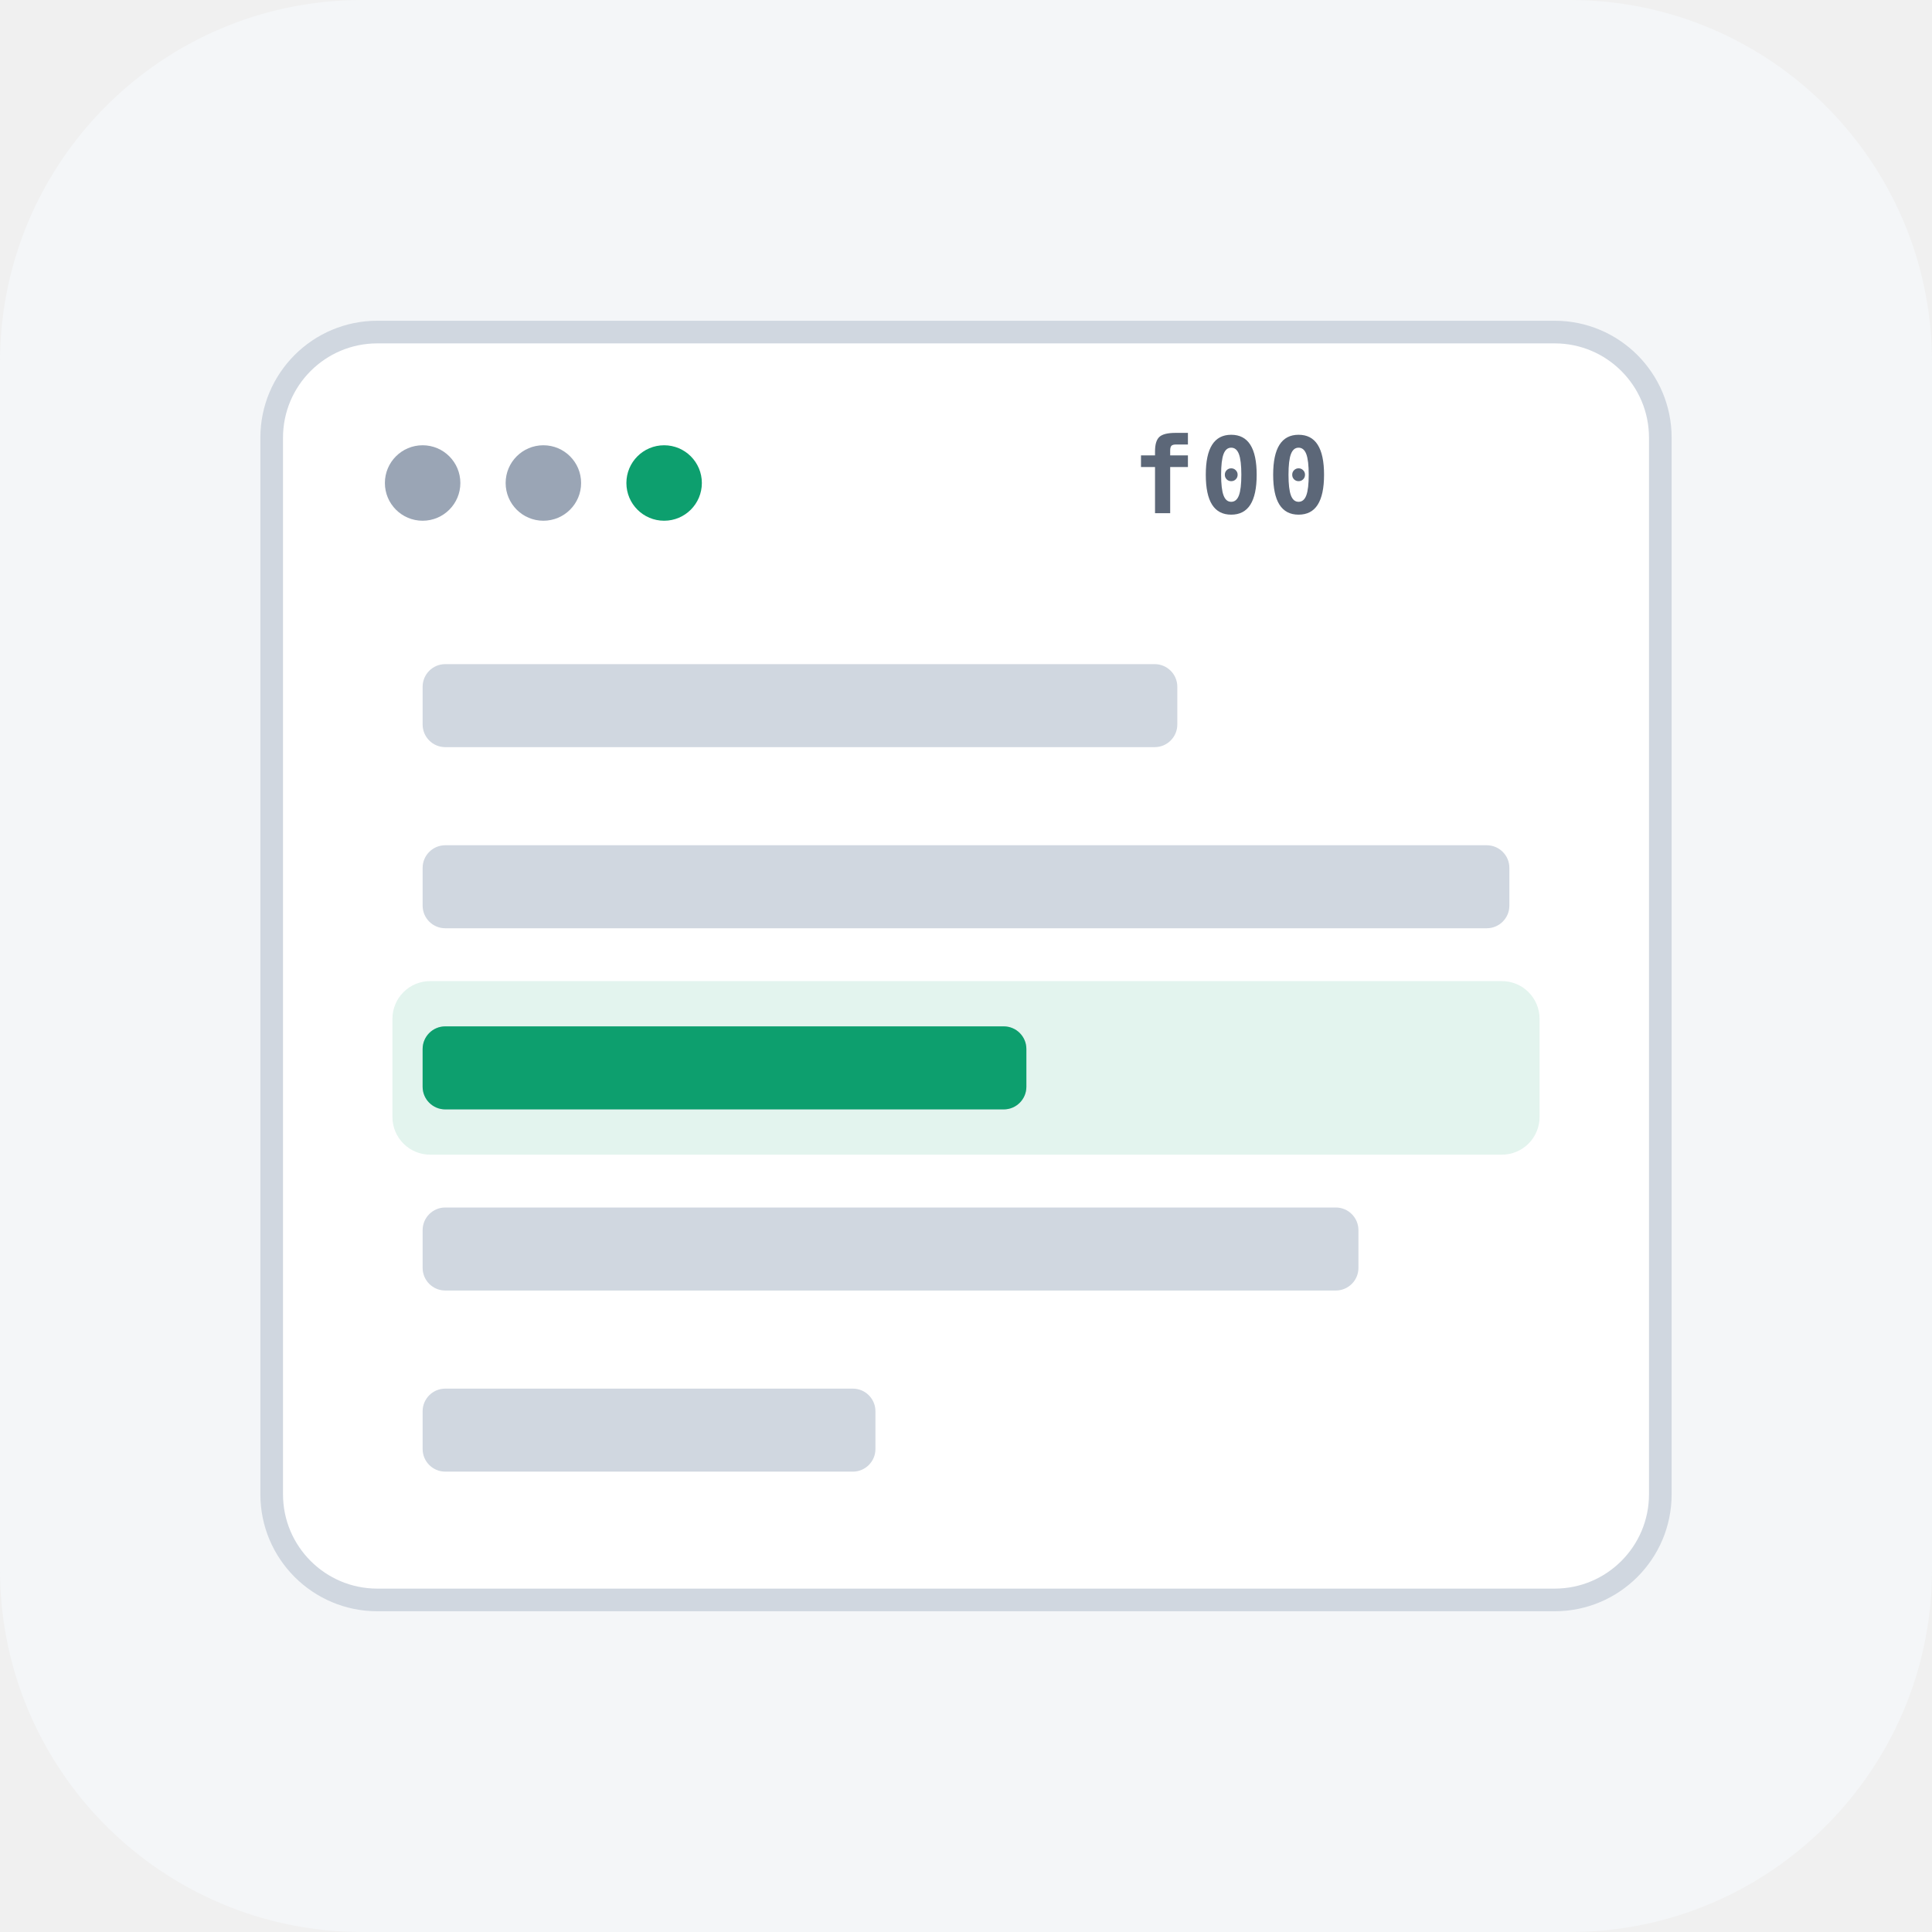
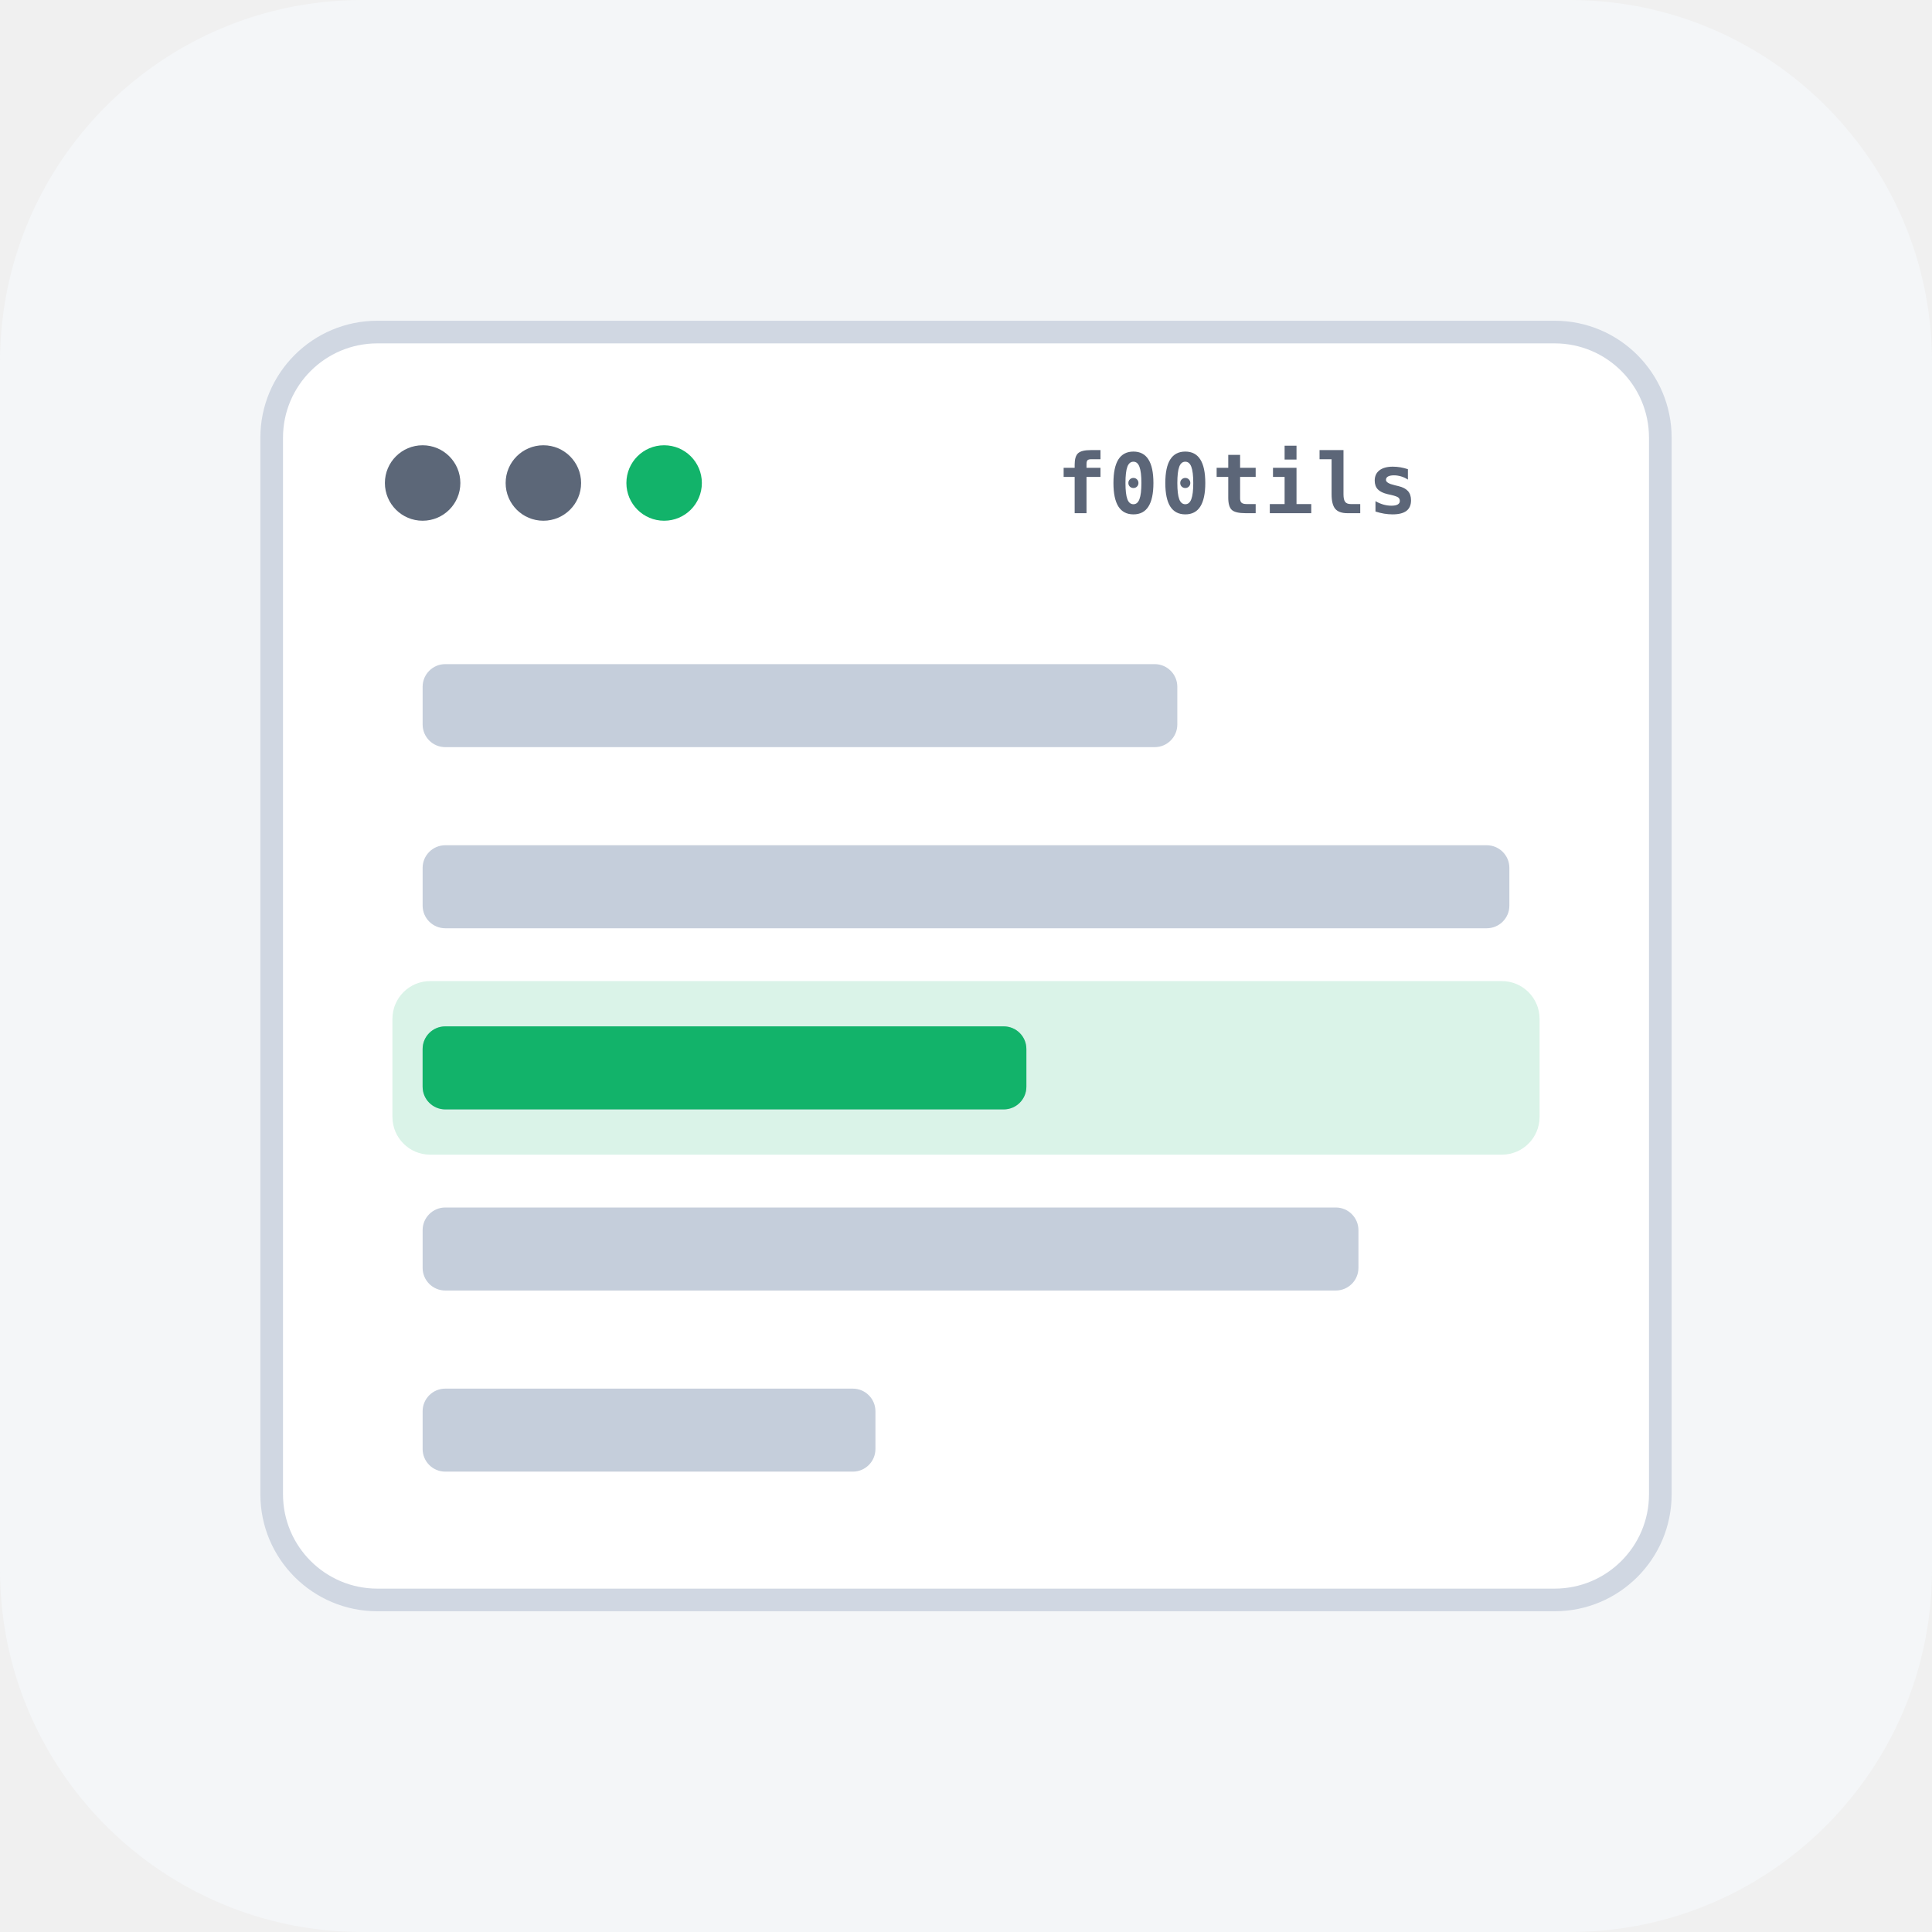
- <svg xmlns="http://www.w3.org/2000/svg" viewBox="0 0 512 512" role="img" aria-label="f00">
+ <svg xmlns="http://www.w3.org/2000/svg" viewBox="0 0 512 512" role="img" aria-label="f00tils">
  <rect width="512" height="512" rx="96" fill="#f4f6f8" />
-   <rect x="72" y="88" width="368" height="336" rx="28" fill="#ffffff" stroke="#d0d7e0" stroke-width="6" />
-   <circle cx="112" cy="128" r="10" fill="#9aa5b5" />
-   <circle cx="144" cy="128" r="10" fill="#9aa5b5" />
-   <circle cx="176" cy="128" r="10" fill="#0d9f6e" />
-   <g fill="#d0d7e0">
+   <rect x="72" y="88" width="368" height="336" rx="28" fill="#ffffff" stroke="#d0d7e2" stroke-width="6" />
+   <circle cx="112" cy="128" r="10" fill="#5c6778" />
+   <circle cx="144" cy="128" r="10" fill="#5c6778" />
+   <circle cx="176" cy="128" r="10" fill="#12b36a" />
+   <g fill="#c5cedb">
    <rect x="112" y="176" width="200" height="22" rx="6" />
    <rect x="112" y="224" width="288" height="22" rx="6" />
    <rect x="112" y="272" width="160" height="22" rx="6" />
    <rect x="112" y="320" width="248" height="22" rx="6" />
    <rect x="112" y="368" width="120" height="22" rx="6" />
  </g>
-   <rect x="104" y="260" width="304" height="46" rx="10" fill="#0d9f6e" opacity="0.12" />
-   <rect x="112" y="272" width="160" height="22" rx="6" fill="#0d9f6e" />
-   <text x="300" y="136" font-family="ui-monospace, 'IBM Plex Mono', 'JetBrains Mono', Menlo, monospace" font-size="28" font-weight="600" fill="#5c6778" letter-spacing="1">f00</text>
+   <rect x="104" y="260" width="304" height="46" rx="10" fill="#12b36a" opacity="0.16" />
+   <rect x="112" y="272" width="160" height="22" rx="6" fill="#12b36a" />
+   <text x="280" y="136" font-family="ui-monospace, 'IBM Plex Mono', 'JetBrains Mono', Menlo, monospace" font-size="22" font-weight="600" fill="#5c6678" letter-spacing="0.5">f00tils</text>
</svg>
